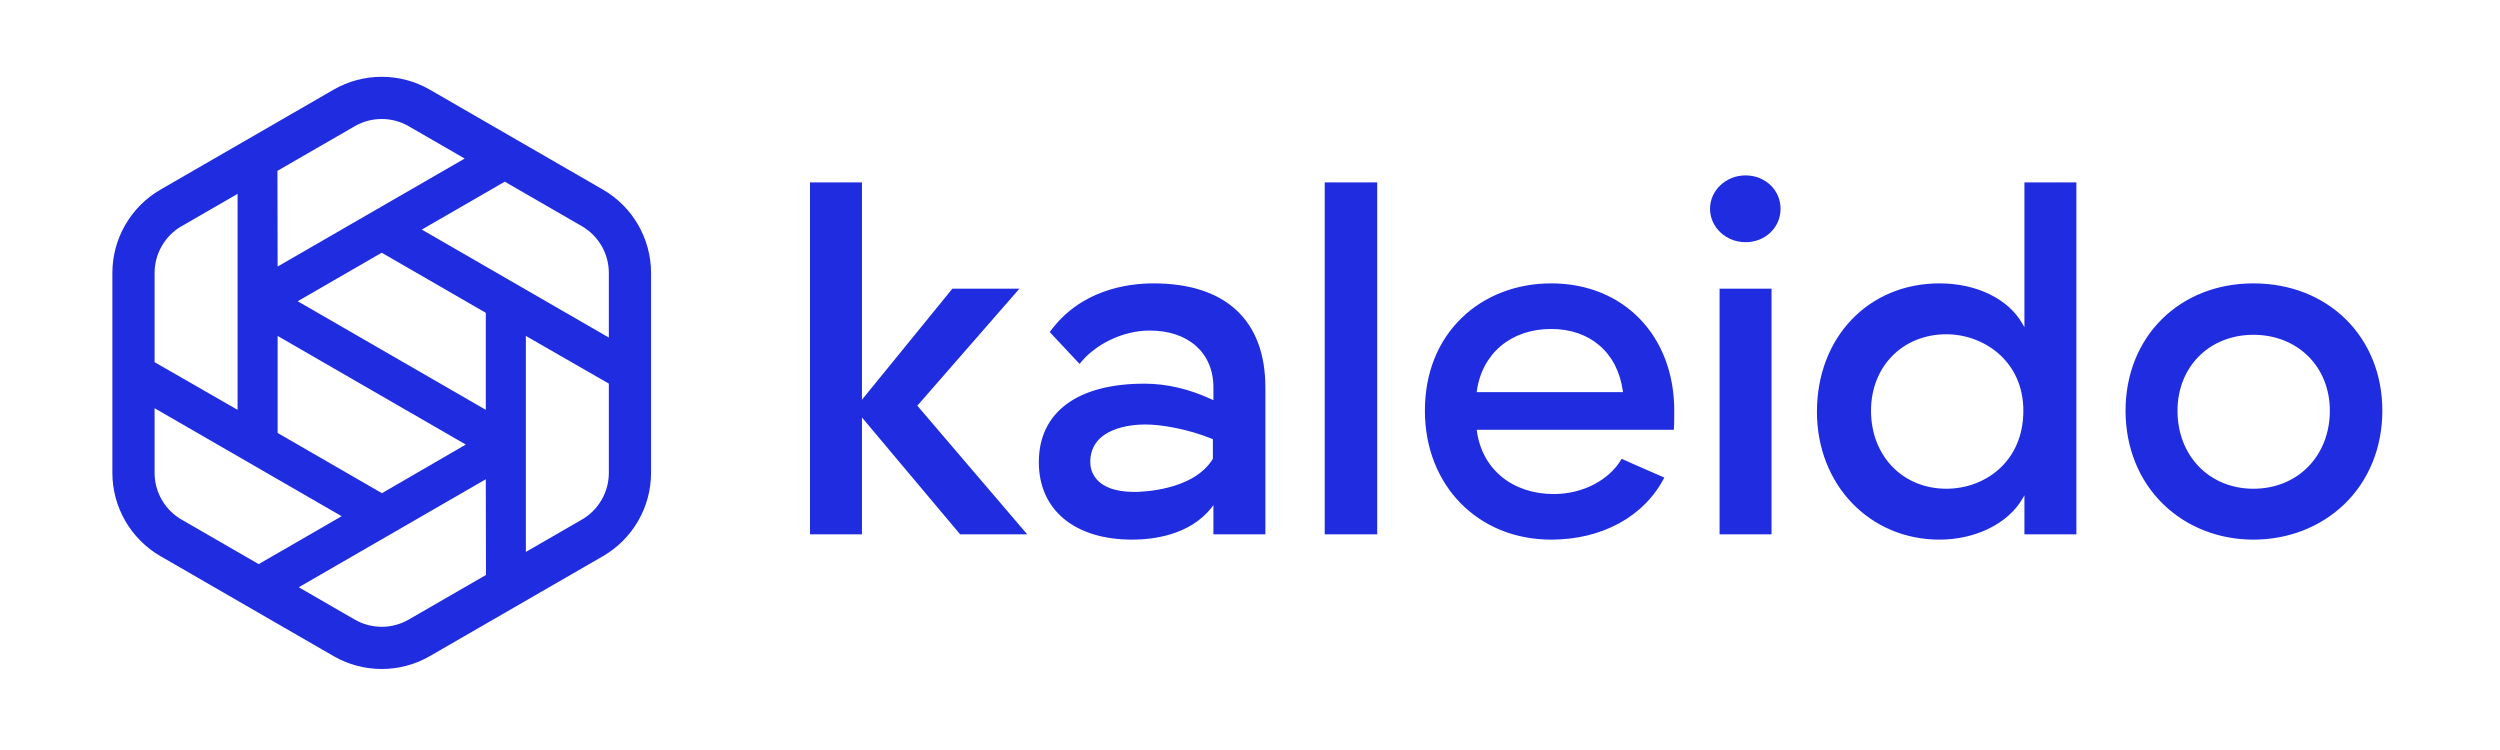
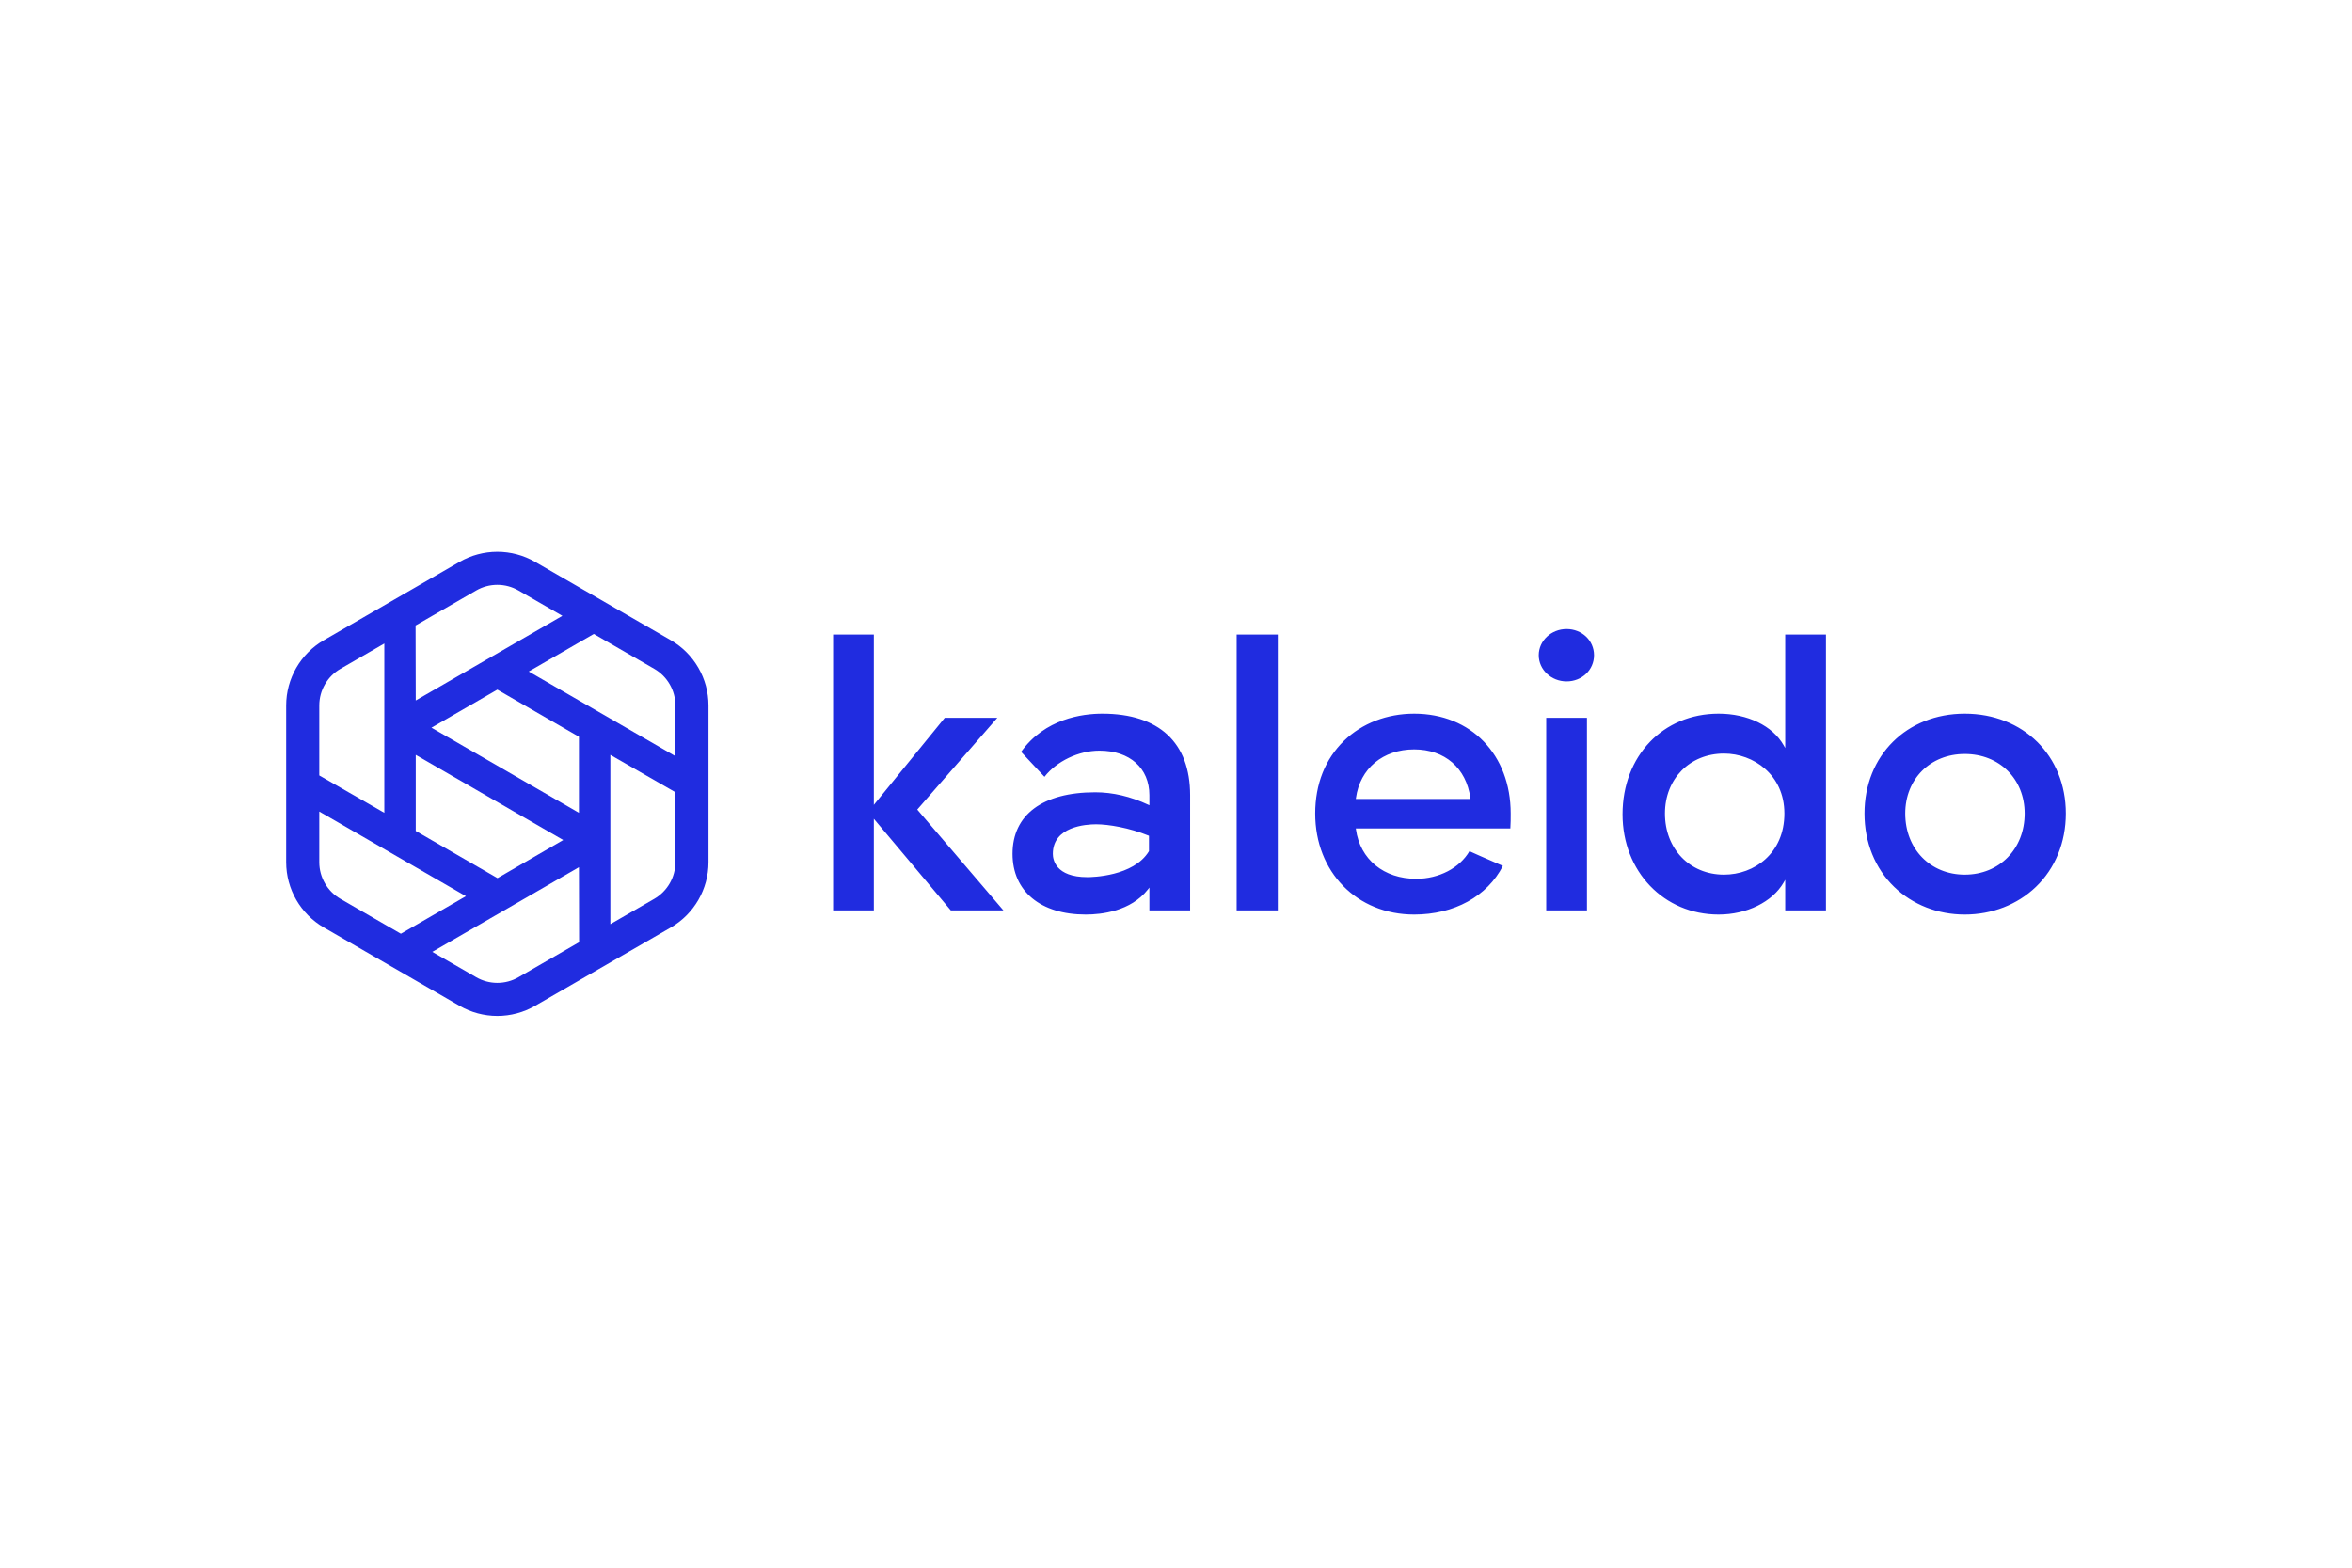
- <svg xmlns="http://www.w3.org/2000/svg" width="500px" height="150px" viewBox="0 0 500 150" version="1.1">
-   <g id="Letter-Copy" stroke="none" stroke-width="1" fill="none" fill-rule="evenodd">
-     <g id="Group-13" transform="translate(22.47525, 15)" fill="#202CE0">
-       <path d="M169.549,91.865 L149.917,68.494 L149.917,91.865 L139.524,91.865 L139.524,21.486 L149.917,21.486 L149.917,64.944 L168.002,42.736 L181.411,42.736 L160.99,66.138 L182.967,91.865 L169.549,91.865 Z M206.618,69.896 C204.028,69.896 195.576,70.44 195.576,77.436 C195.576,78.832 196.211,83.384 204.389,83.384 C205.582,83.384 216.155,83.199 220.069,76.806 L220.101,76.754 L220.101,72.833 L219.966,72.778 C215.089,70.787 209.748,69.896 206.618,69.896 Z M203.964,92.926 C192.446,92.926 185.29,86.991 185.29,77.436 C185.29,67.457 192.986,61.733 206.406,61.733 C210.86,61.733 215.4,62.797 219.899,64.897 L220.207,65.04 L220.207,62.471 C220.207,55.57 215.206,51.111 207.467,51.111 C202.16,51.111 196.56,53.784 193.441,57.785 L187.475,51.415 C193.558,42.945 203.066,41.675 208.21,41.675 C222.648,41.675 230.599,49.06 230.599,62.471 L230.599,91.865 L220.207,91.865 L220.207,86.044 L219.82,86.535 C215.442,92.096 208.007,92.926 203.964,92.926 Z M242.467,91.865 L242.467,21.486 L252.965,21.486 L252.965,91.865 L242.467,91.865 Z M287.759,50.793 C279.777,50.793 273.944,55.657 272.898,63.185 L272.864,63.431 L302.122,63.431 L302.088,63.185 C301.042,55.541 295.551,50.793 287.759,50.793 Z M287.759,92.926 C273.125,92.926 262.504,82.082 262.504,67.141 C262.504,59.661 265.055,53.238 269.88,48.565 C274.469,44.121 280.819,41.675 287.759,41.675 C302.253,41.675 312.376,52.147 312.376,67.141 C312.376,68.25 312.376,69.892 312.289,70.957 L272.864,70.957 L272.898,71.203 C273.962,78.86 280.003,83.808 288.289,83.808 C294.066,83.808 299.365,81.049 301.858,76.761 C303.505,77.517 305.346,78.316 307.129,79.09 C308.237,79.571 309.338,80.049 310.387,80.513 C306.393,88.291 297.954,92.926 287.759,92.926 Z M321.44,91.865 L321.44,42.736 L331.832,42.736 L331.832,91.865 L321.44,91.865 Z M366.803,51.854 C358.068,51.854 351.728,58.283 351.728,67.141 C351.728,76.184 358.068,82.747 366.803,82.747 C374.453,82.747 382.196,77.387 382.196,67.141 C382.196,57.212 374.265,51.854 366.803,51.854 Z M365.423,92.926 C351.449,92.926 340.911,81.933 340.911,67.353 C340.911,52.474 351.22,41.675 365.423,41.675 C372.823,41.675 379.176,44.764 382.004,49.737 L382.408,50.449 L382.408,21.486 L392.801,21.486 L392.801,91.865 L382.408,91.865 L382.408,84.059 L382.004,84.756 C379.126,89.72 372.617,92.926 365.423,92.926 Z M428.206,51.96 C419.41,51.96 413.025,58.345 413.025,67.142 C413.025,76.184 419.41,82.747 428.206,82.747 C437.064,82.747 443.493,76.184 443.493,67.142 C443.493,58.345 437.064,51.96 428.206,51.96 Z M428.206,92.926 C421.306,92.926 414.914,90.423 410.208,85.876 C405.323,81.157 402.633,74.504 402.633,67.142 C402.633,52.385 413.388,41.675 428.206,41.675 C443.147,41.675 453.992,52.385 453.992,67.142 C453.992,74.502 451.278,81.156 446.35,85.876 C441.604,90.423 435.161,92.926 428.206,92.926 Z M326.636,33.441 C322.718,33.441 319.53,30.444 319.53,26.76 C319.53,23.075 322.718,20.078 326.636,20.078 C330.562,20.078 333.637,23.013 333.637,26.76 C333.637,30.506 330.562,33.441 326.636,33.441 Z" id="Combined-Shape" />
-       <g id="Group-12" transform="translate(0, 0.346355)">
-         <path d="M99.292,39.23 L99.292,52.169 L61.882,30.57 L78.476,20.989 L93.903,29.895 C97.227,31.814 99.292,35.391 99.292,39.23 L99.292,39.23 Z M8.443,66.297 L45.853,87.896 L29.259,97.477 L13.832,88.57 C10.508,86.651 8.443,83.074 8.443,79.236 L8.443,66.297 Z M33.052,71.251 L33.052,51.842 L70.677,73.564 L53.908,83.292 L33.052,71.251 Z M53.868,35.197 L74.684,47.215 L74.684,66.624 L37.059,44.901 L53.868,35.197 Z M53.868,8.454 C55.762,8.454 57.626,8.951 59.257,9.893 L70.462,16.362 L33.051,37.961 L33.012,18.822 L48.478,9.893 C50.11,8.951 51.973,8.454 53.868,8.454 L53.868,8.454 Z M13.832,29.896 L25.038,23.426 L25.038,66.624 L8.443,57.089 L8.443,39.23 C8.443,35.391 10.508,31.814 13.832,29.896 L13.832,29.896 Z M74.724,99.643 L59.257,108.573 C57.625,109.515 55.762,110.012 53.868,110.012 C51.974,110.012 50.111,109.515 48.478,108.573 L37.274,102.104 L74.684,80.504 L74.724,99.643 Z M93.903,88.57 L82.697,95.039 L82.697,51.841 L99.292,61.377 L99.292,79.236 C99.292,83.074 97.227,86.651 93.903,88.57 L93.903,88.57 Z M98.124,22.584 L63.478,2.581 C60.57,0.901 57.247,0.014 53.868,0.014 C50.489,0.014 47.165,0.901 44.257,2.581 L9.611,22.584 C3.683,26.007 0,32.385 0,39.23 L0,79.236 C0,86.081 3.683,92.459 9.611,95.882 L44.257,115.885 C47.166,117.564 50.489,118.452 53.868,118.452 C57.246,118.452 60.57,117.564 63.478,115.885 L98.124,95.882 C104.053,92.459 107.736,86.081 107.736,79.236 L107.736,39.23 C107.736,32.385 104.053,26.006 98.124,22.584 L98.124,22.584 Z" id="Fill-11" />
+ <svg xmlns="http://www.w3.org/2000/svg" style="isolation:isolate" viewBox="0 0 600 400" width="600pt" height="400pt">
+   <defs>
+     <clipPath id="_clipPath_VbltkJ530YykI4SlYcR6Qg7o3zGUe2A6">
+       <rect width="600" height="400" />
+     </clipPath>
+   </defs>
+   <g clip-path="url(#_clipPath_VbltkJ530YykI4SlYcR6Qg7o3zGUe2A6)">
+     <g>
+       <g>
+         <path d=" M 242.553 232.286 L 222.921 208.915 L 222.921 232.286 L 212.529 232.286 L 212.529 161.907 L 222.921 161.907 L 222.921 205.365 L 241.006 183.157 L 254.416 183.157 L 233.994 206.559 L 255.972 232.286 L 242.553 232.286 Z  M 279.622 210.317 C 277.032 210.317 268.58 210.861 268.58 217.857 C 268.58 219.252 269.216 223.805 277.393 223.805 C 278.586 223.805 289.159 223.62 293.073 217.227 L 293.105 217.175 L 293.105 213.253 L 292.97 213.199 C 288.093 211.208 282.752 210.317 279.622 210.317 Z  M 276.969 233.347 C 265.45 233.347 258.294 227.411 258.294 217.857 C 258.294 207.877 265.991 202.154 279.41 202.154 C 283.864 202.154 288.404 203.218 292.903 205.318 L 293.211 205.461 L 293.211 202.892 C 293.211 195.991 288.21 191.532 280.471 191.532 C 275.164 191.532 269.564 194.205 266.445 198.206 L 260.479 191.836 C 266.562 183.366 276.07 182.096 281.214 182.096 C 295.652 182.096 303.603 189.481 303.603 202.892 L 303.603 232.286 L 293.211 232.286 L 293.211 226.465 L 292.824 226.956 C 288.446 232.517 281.011 233.347 276.969 233.347 Z  M 315.471 232.286 L 315.471 161.907 L 325.969 161.907 L 325.969 232.286 L 315.471 232.286 Z  M 360.763 191.213 C 352.781 191.213 346.948 196.078 345.902 203.606 L 345.868 203.852 L 375.126 203.852 L 375.093 203.606 C 374.046 195.962 368.555 191.213 360.763 191.213 Z  M 360.763 233.347 C 346.129 233.347 335.508 222.503 335.508 207.562 C 335.508 200.082 338.059 193.659 342.885 188.986 C 347.474 184.542 353.823 182.096 360.763 182.096 C 375.258 182.096 385.381 192.568 385.381 207.562 C 385.381 208.671 385.381 210.313 385.293 211.378 L 345.868 211.378 L 345.902 211.624 C 346.966 219.281 353.007 224.229 361.294 224.229 C 367.07 224.229 372.37 221.469 374.862 217.181 C 376.509 217.938 378.35 218.737 380.133 219.511 C 381.242 219.991 382.343 220.47 383.391 220.934 C 379.398 228.712 370.958 233.347 360.763 233.347 Z  M 394.444 232.286 L 394.444 183.157 L 404.836 183.157 L 404.836 232.286 L 394.444 232.286 Z  M 439.807 192.275 C 431.072 192.275 424.732 198.704 424.732 207.562 C 424.732 216.605 431.072 223.168 439.807 223.168 C 447.457 223.168 455.2 217.807 455.2 207.562 C 455.2 197.633 447.27 192.275 439.807 192.275 Z  M 438.427 233.347 C 424.453 233.347 413.915 222.354 413.915 207.774 C 413.915 192.895 424.224 182.095 438.427 182.095 C 445.827 182.095 452.18 185.185 455.008 190.157 L 455.412 190.87 L 455.412 161.907 L 465.805 161.907 L 465.805 232.286 L 455.412 232.286 L 455.412 224.48 L 455.009 225.177 C 452.13 230.14 445.622 233.347 438.427 233.347 Z  M 501.21 192.381 C 492.414 192.381 486.029 198.766 486.029 207.562 C 486.029 216.605 492.414 223.168 501.21 223.168 C 510.068 223.168 516.497 216.605 516.497 207.562 C 516.497 198.766 510.068 192.381 501.21 192.381 Z  M 501.21 233.347 C 494.31 233.347 487.918 230.844 483.212 226.297 C 478.327 221.578 475.637 214.924 475.637 207.562 C 475.637 192.806 486.392 182.096 501.21 182.096 C 516.151 182.096 526.996 192.806 526.996 207.562 C 526.996 214.923 524.282 221.577 519.355 226.297 C 514.609 230.843 508.165 233.347 501.21 233.347 Z  M 399.64 173.862 C 395.722 173.862 392.534 170.865 392.534 167.181 C 392.534 163.496 395.722 160.499 399.64 160.499 C 403.566 160.499 406.641 163.434 406.641 167.181 C 406.641 170.927 403.566 173.862 399.64 173.862 Z " fill-rule="evenodd" fill="rgb(32,44,224)" />
+         <g>
+           <path d=" M 172.296 179.997 L 172.296 192.936 L 134.886 171.337 L 151.481 161.756 L 166.907 170.662 C 170.232 172.581 172.296 176.158 172.296 179.997 L 172.296 179.997 Z  M 81.448 207.064 L 118.857 228.663 L 102.263 238.244 L 86.837 229.337 C 83.513 227.418 81.448 223.842 81.448 220.003 L 81.448 207.064 Z  M 106.056 212.018 L 106.056 192.609 L 143.681 214.332 L 126.912 224.059 L 106.056 212.018 Z  M 126.872 175.964 L 147.688 187.982 L 147.688 207.391 L 110.063 185.668 L 126.872 175.964 Z  M 126.872 149.221 C 128.767 149.221 130.63 149.718 132.261 150.66 L 143.466 157.129 L 106.056 178.728 L 106.016 159.59 L 121.482 150.66 C 123.114 149.718 124.977 149.221 126.872 149.221 L 126.872 149.221 Z  M 86.837 170.663 L 98.042 164.194 L 98.042 207.391 L 81.448 197.856 L 81.448 179.997 C 81.448 176.158 83.513 172.581 86.837 170.663 L 86.837 170.663 Z  M 147.728 240.41 L 132.261 249.34 C 130.63 250.282 128.766 250.779 126.872 250.779 C 124.978 250.779 123.115 250.282 121.482 249.34 L 110.278 242.871 L 147.688 221.272 L 147.728 240.41 Z  M 166.907 229.337 L 155.702 235.806 L 155.702 192.608 L 172.296 202.144 L 172.296 220.003 C 172.296 223.842 170.232 227.418 166.907 229.337 L 166.907 229.337 Z  M 171.129 163.351 L 136.483 143.348 C 133.575 141.668 130.251 140.781 126.872 140.781 C 123.493 140.781 120.169 141.668 117.261 143.348 L 82.615 163.351 C 76.687 166.774 73.004 173.152 73.004 179.997 L 73.004 220.003 C 73.004 226.848 76.687 233.227 82.615 236.649 L 117.261 256.652 C 120.17 258.331 123.493 259.219 126.872 259.219 C 130.25 259.219 133.574 258.331 136.483 256.652 L 171.129 236.649 C 177.057 233.227 180.74 226.848 180.74 220.003 L 180.74 179.997 C 180.74 173.152 177.057 166.773 171.129 163.351 L 171.129 163.351 Z " fill-rule="evenodd" fill="rgb(32,44,224)" />
+         </g>
      </g>
    </g>
  </g>
</svg>
